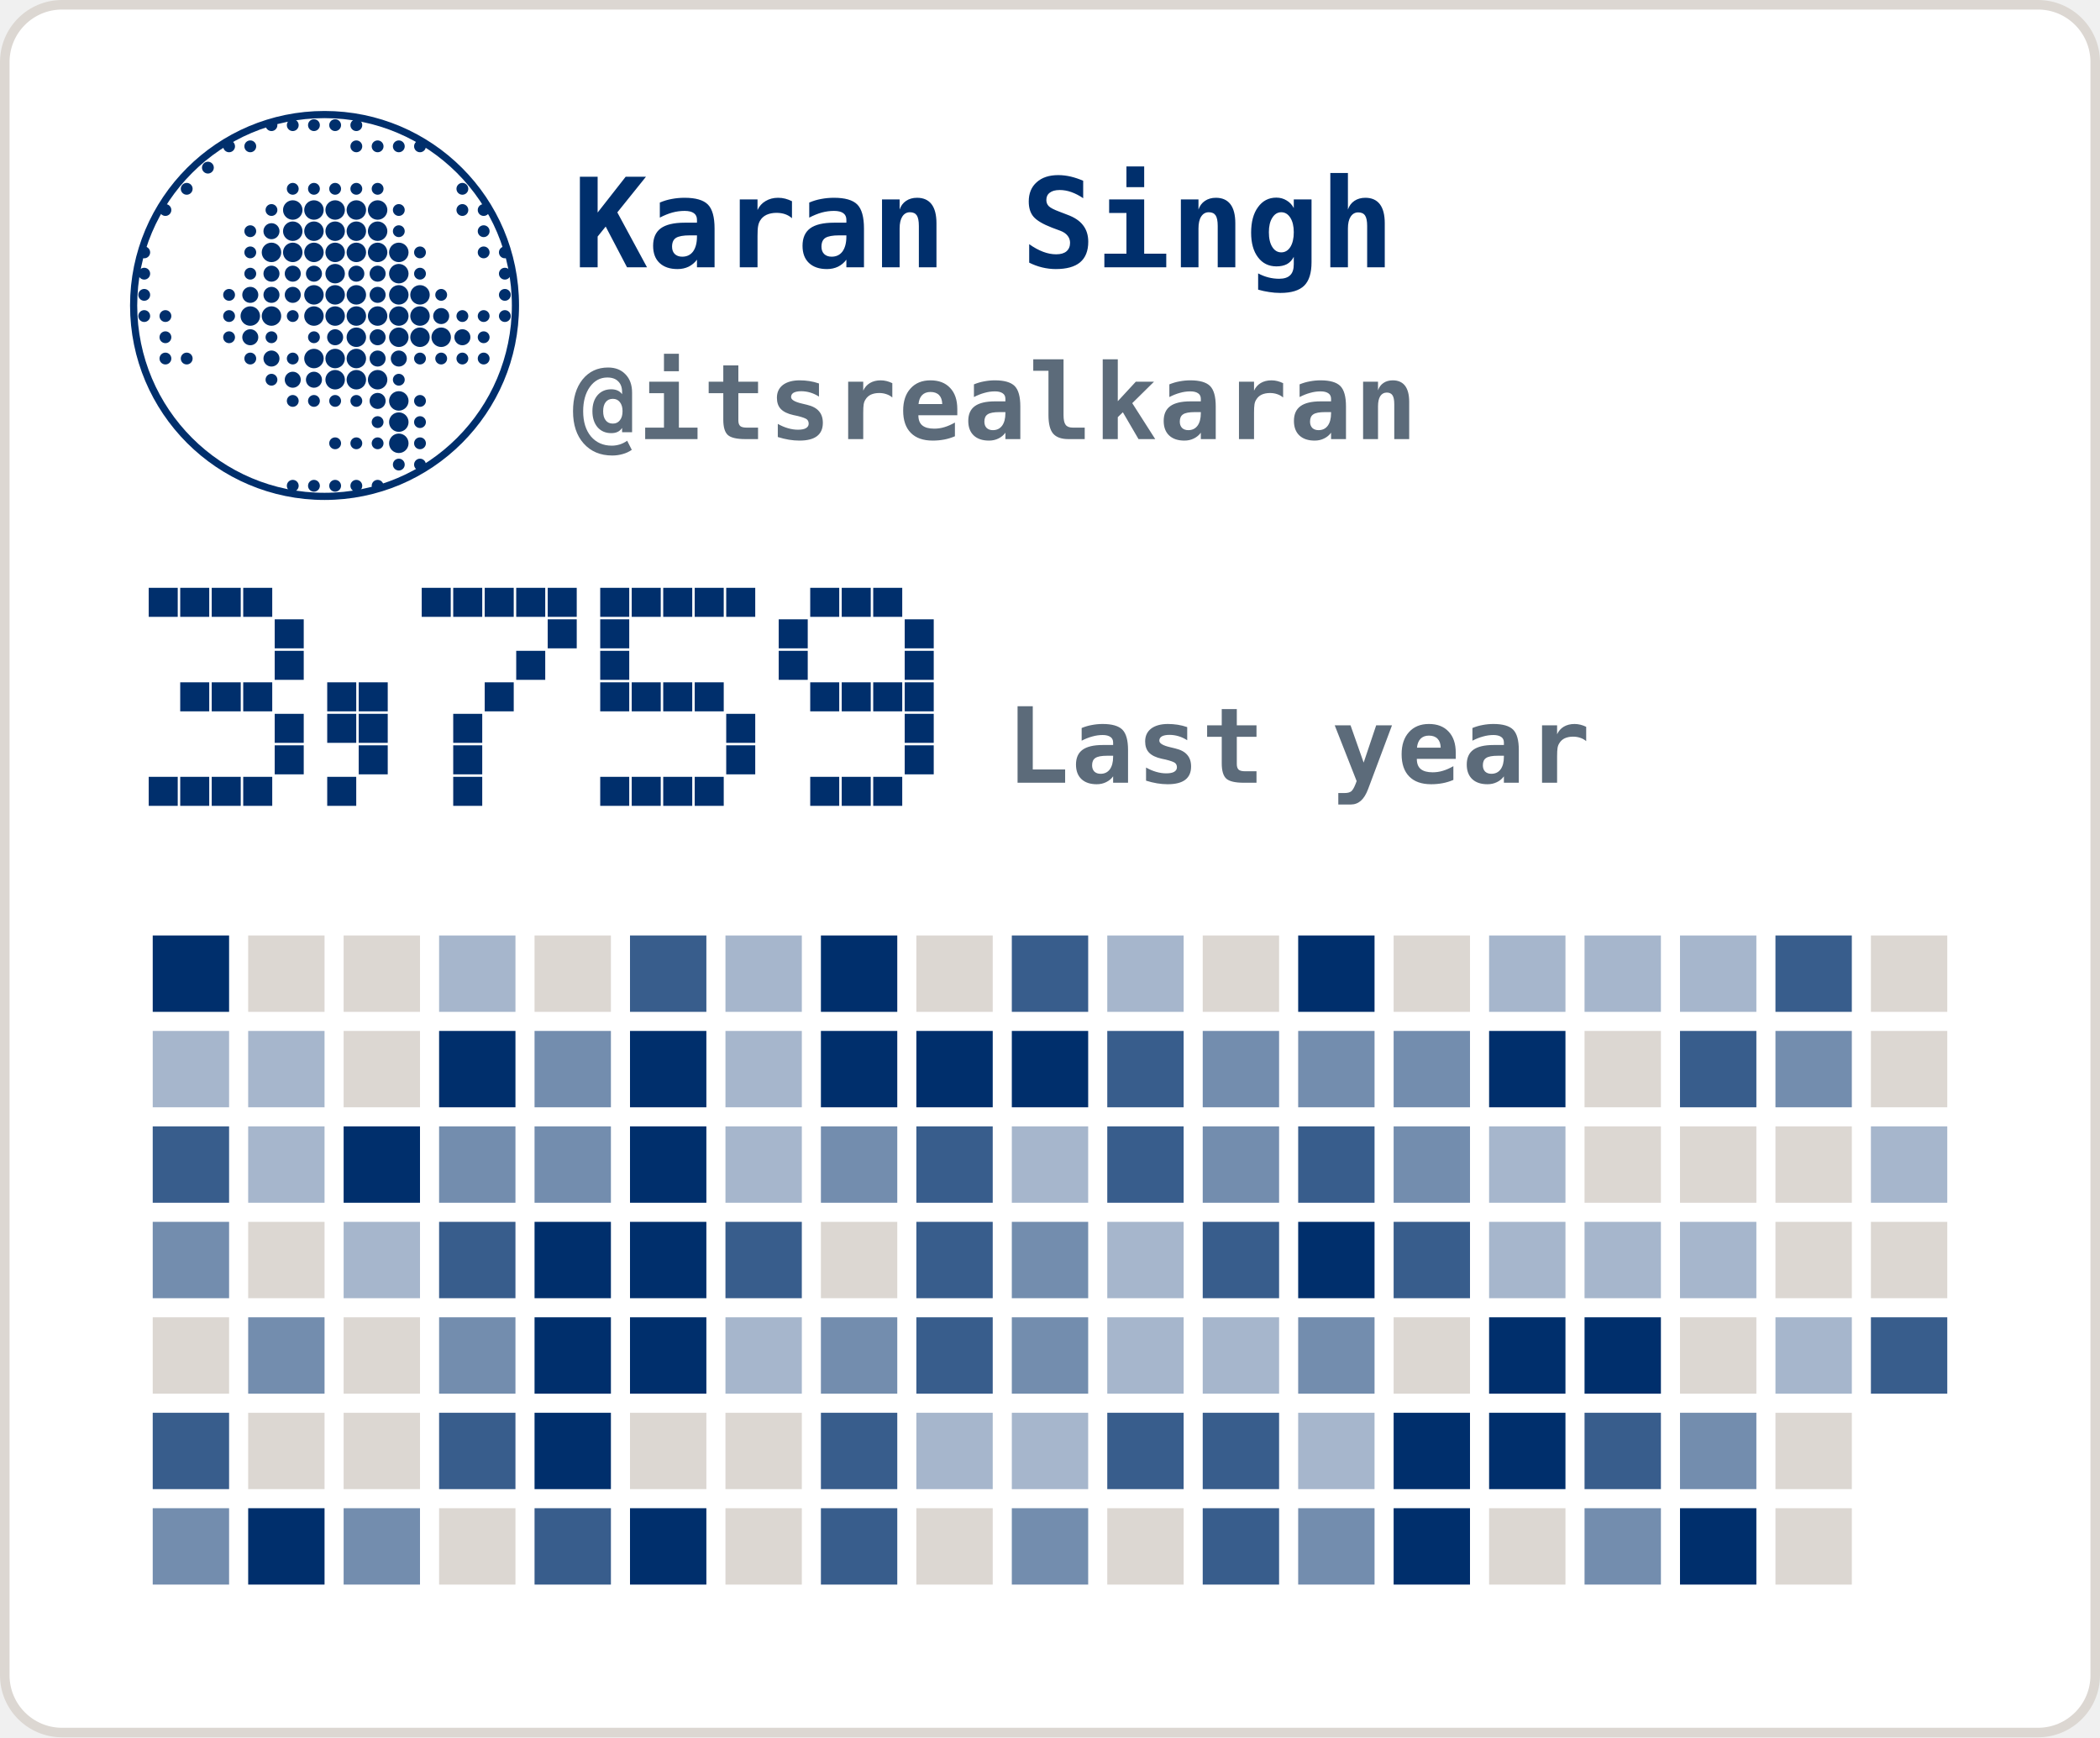
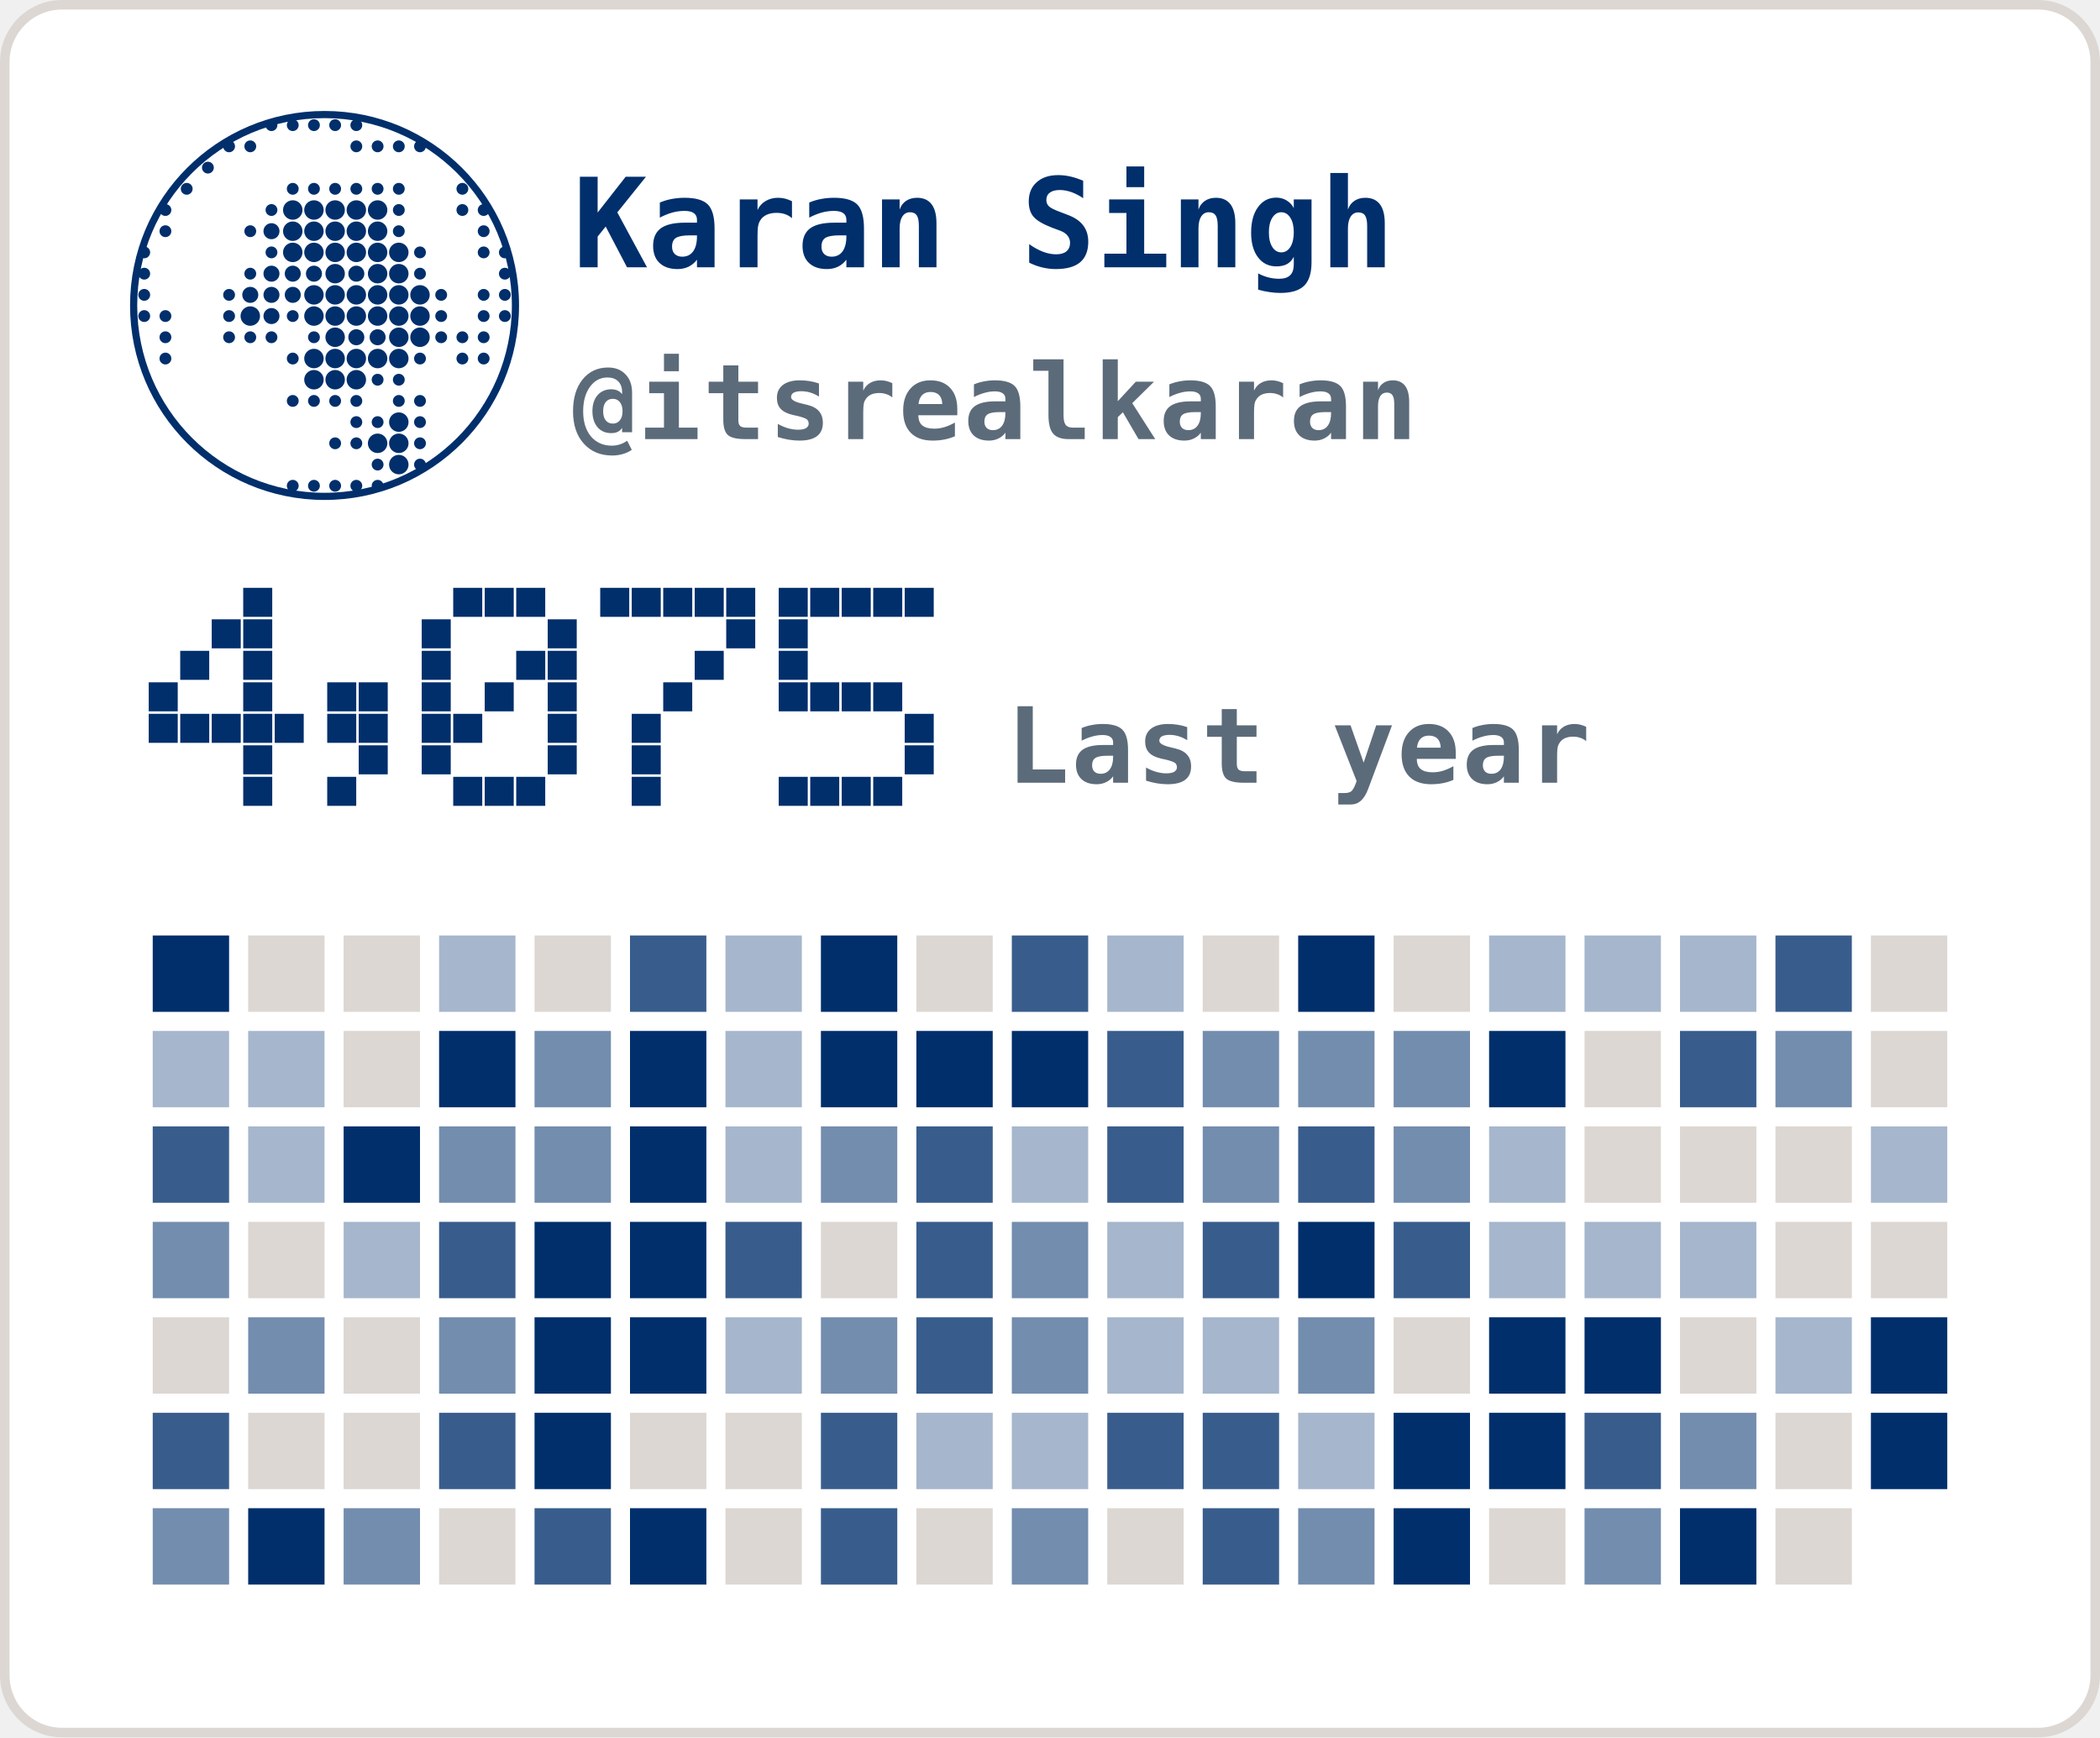
<svg xmlns="http://www.w3.org/2000/svg" width="220" height="182" viewBox="0 0 220 182" role="img">
  <rect x="0.5" y="0.5" width="219" height="181" rx="6" fill="#FFFFFF" stroke="#DCD7D2" stroke-width="1" />
  <rect x="14" y="14" width="0" height="0" fill="#002F6C" />
  <clipPath id="pfp">
    <circle cx="34.00" cy="32.00" r="20.00" />
  </clipPath>
  <g clip-path="url(#pfp)">
    <circle cx="21.78" cy="13.11" r="0.62" fill="#002F6C" />
    <circle cx="26.22" cy="13.11" r="0.62" fill="#002F6C" />
    <circle cx="28.44" cy="13.11" r="0.62" fill="#002F6C" />
    <circle cx="30.67" cy="13.11" r="0.62" fill="#002F6C" />
    <circle cx="32.89" cy="13.11" r="0.62" fill="#002F6C" />
    <circle cx="35.11" cy="13.11" r="0.62" fill="#002F6C" />
    <circle cx="37.33" cy="13.11" r="0.62" fill="#002F6C" />
    <circle cx="19.56" cy="15.33" r="0.62" fill="#002F6C" />
    <circle cx="21.78" cy="15.33" r="0.84" fill="#002F6C" />
    <circle cx="24.00" cy="15.33" r="0.62" fill="#002F6C" />
    <circle cx="26.22" cy="15.33" r="0.62" fill="#002F6C" />
    <circle cx="37.33" cy="15.33" r="0.62" fill="#002F6C" />
    <circle cx="39.56" cy="15.33" r="0.62" fill="#002F6C" />
    <circle cx="41.78" cy="15.33" r="0.62" fill="#002F6C" />
    <circle cx="44.00" cy="15.33" r="0.62" fill="#002F6C" />
    <circle cx="19.56" cy="17.56" r="0.62" fill="#002F6C" />
    <circle cx="21.78" cy="17.56" r="0.62" fill="#002F6C" />
    <circle cx="17.33" cy="19.78" r="0.62" fill="#002F6C" />
    <circle cx="19.56" cy="19.78" r="0.62" fill="#002F6C" />
    <circle cx="30.67" cy="19.78" r="0.62" fill="#002F6C" />
    <circle cx="32.89" cy="19.78" r="0.62" fill="#002F6C" />
    <circle cx="35.11" cy="19.78" r="0.62" fill="#002F6C" />
    <circle cx="37.33" cy="19.78" r="0.62" fill="#002F6C" />
    <circle cx="39.56" cy="19.78" r="0.62" fill="#002F6C" />
+     <circle cx="41.78" cy="19.78" r="0.62" fill="#002F6C" />
    <circle cx="48.44" cy="19.78" r="0.62" fill="#002F6C" />
    <circle cx="17.33" cy="22.00" r="0.62" fill="#002F6C" />
    <circle cx="28.44" cy="22.00" r="0.62" fill="#002F6C" />
    <circle cx="30.67" cy="22.00" r="1.02" fill="#002F6C" />
    <circle cx="32.89" cy="22.00" r="1.02" fill="#002F6C" />
    <circle cx="35.11" cy="22.00" r="1.02" fill="#002F6C" />
    <circle cx="37.33" cy="22.00" r="1.02" fill="#002F6C" />
    <circle cx="39.56" cy="22.00" r="1.02" fill="#002F6C" />
    <circle cx="41.78" cy="22.00" r="0.62" fill="#002F6C" />
    <circle cx="48.44" cy="22.00" r="0.62" fill="#002F6C" />
    <circle cx="50.67" cy="22.00" r="0.62" fill="#002F6C" />
    <circle cx="15.11" cy="24.22" r="0.62" fill="#002F6C" />
+     <circle cx="17.33" cy="24.22" r="0.62" fill="#002F6C" />
    <circle cx="26.22" cy="24.22" r="0.62" fill="#002F6C" />
    <circle cx="28.44" cy="24.22" r="0.84" fill="#002F6C" />
    <circle cx="30.67" cy="24.22" r="1.02" fill="#002F6C" />
    <circle cx="32.89" cy="24.22" r="1.02" fill="#002F6C" />
    <circle cx="35.11" cy="24.22" r="1.02" fill="#002F6C" />
    <circle cx="37.33" cy="24.22" r="1.02" fill="#002F6C" />
    <circle cx="39.56" cy="24.22" r="1.02" fill="#002F6C" />
    <circle cx="41.78" cy="24.22" r="0.62" fill="#002F6C" />
    <circle cx="50.67" cy="24.22" r="0.62" fill="#002F6C" />
    <circle cx="15.11" cy="26.44" r="0.62" fill="#002F6C" />
-     <circle cx="26.22" cy="26.44" r="0.62" fill="#002F6C" />
-     <circle cx="28.44" cy="26.44" r="1.02" fill="#002F6C" />
+     <circle cx="28.44" cy="26.44" r="0.62" fill="#002F6C" />
    <circle cx="30.67" cy="26.44" r="1.02" fill="#002F6C" />
    <circle cx="32.89" cy="26.44" r="1.02" fill="#002F6C" />
    <circle cx="35.11" cy="26.44" r="1.02" fill="#002F6C" />
    <circle cx="37.33" cy="26.44" r="1.02" fill="#002F6C" />
    <circle cx="39.56" cy="26.44" r="1.02" fill="#002F6C" />
    <circle cx="41.78" cy="26.44" r="1.02" fill="#002F6C" />
    <circle cx="44.00" cy="26.44" r="0.62" fill="#002F6C" />
    <circle cx="50.67" cy="26.44" r="0.62" fill="#002F6C" />
    <circle cx="52.89" cy="26.44" r="0.62" fill="#002F6C" />
    <circle cx="15.11" cy="28.67" r="0.62" fill="#002F6C" />
    <circle cx="26.22" cy="28.67" r="0.62" fill="#002F6C" />
    <circle cx="28.44" cy="28.67" r="0.84" fill="#002F6C" />
    <circle cx="30.67" cy="28.67" r="0.84" fill="#002F6C" />
    <circle cx="32.89" cy="28.67" r="0.84" fill="#002F6C" />
    <circle cx="35.11" cy="28.67" r="1.02" fill="#002F6C" />
    <circle cx="37.33" cy="28.67" r="0.84" fill="#002F6C" />
-     <circle cx="39.56" cy="28.67" r="0.84" fill="#002F6C" />
+     <circle cx="39.56" cy="28.67" r="1.02" fill="#002F6C" />
    <circle cx="41.78" cy="28.67" r="1.02" fill="#002F6C" />
    <circle cx="44.00" cy="28.67" r="0.62" fill="#002F6C" />
    <circle cx="52.89" cy="28.67" r="0.62" fill="#002F6C" />
    <circle cx="15.11" cy="30.89" r="0.62" fill="#002F6C" />
    <circle cx="24.00" cy="30.89" r="0.62" fill="#002F6C" />
    <circle cx="26.22" cy="30.89" r="0.84" fill="#002F6C" />
    <circle cx="28.44" cy="30.89" r="0.84" fill="#002F6C" />
    <circle cx="30.67" cy="30.89" r="0.84" fill="#002F6C" />
    <circle cx="32.89" cy="30.89" r="1.02" fill="#002F6C" />
    <circle cx="35.11" cy="30.89" r="1.02" fill="#002F6C" />
    <circle cx="37.33" cy="30.89" r="1.02" fill="#002F6C" />
-     <circle cx="39.56" cy="30.89" r="0.84" fill="#002F6C" />
+     <circle cx="39.56" cy="30.89" r="1.02" fill="#002F6C" />
    <circle cx="41.78" cy="30.89" r="1.02" fill="#002F6C" />
    <circle cx="44.00" cy="30.89" r="1.02" fill="#002F6C" />
    <circle cx="46.22" cy="30.89" r="0.62" fill="#002F6C" />
+     <circle cx="50.67" cy="30.89" r="0.62" fill="#002F6C" />
    <circle cx="52.89" cy="30.89" r="0.62" fill="#002F6C" />
    <circle cx="15.11" cy="33.11" r="0.62" fill="#002F6C" />
    <circle cx="17.33" cy="33.11" r="0.62" fill="#002F6C" />
    <circle cx="24.00" cy="33.11" r="0.62" fill="#002F6C" />
    <circle cx="26.22" cy="33.11" r="1.02" fill="#002F6C" />
-     <circle cx="28.44" cy="33.11" r="1.02" fill="#002F6C" />
+     <circle cx="28.44" cy="33.11" r="0.84" fill="#002F6C" />
    <circle cx="30.67" cy="33.11" r="0.62" fill="#002F6C" />
    <circle cx="32.89" cy="33.11" r="1.02" fill="#002F6C" />
    <circle cx="35.11" cy="33.11" r="1.02" fill="#002F6C" />
    <circle cx="37.33" cy="33.11" r="1.02" fill="#002F6C" />
    <circle cx="39.56" cy="33.11" r="1.02" fill="#002F6C" />
    <circle cx="41.78" cy="33.11" r="1.02" fill="#002F6C" />
    <circle cx="44.00" cy="33.11" r="1.02" fill="#002F6C" />
-     <circle cx="46.22" cy="33.11" r="0.84" fill="#002F6C" />
-     <circle cx="48.44" cy="33.11" r="0.62" fill="#002F6C" />
+     <circle cx="46.22" cy="33.11" r="0.62" fill="#002F6C" />
    <circle cx="50.67" cy="33.11" r="0.62" fill="#002F6C" />
    <circle cx="52.89" cy="33.11" r="0.62" fill="#002F6C" />
    <circle cx="17.33" cy="35.33" r="0.62" fill="#002F6C" />
    <circle cx="24.00" cy="35.33" r="0.62" fill="#002F6C" />
-     <circle cx="26.22" cy="35.33" r="0.84" fill="#002F6C" />
+     <circle cx="26.22" cy="35.33" r="0.62" fill="#002F6C" />
    <circle cx="28.44" cy="35.33" r="0.62" fill="#002F6C" />
    <circle cx="32.89" cy="35.33" r="0.62" fill="#002F6C" />
-     <circle cx="35.11" cy="35.33" r="0.84" fill="#002F6C" />
-     <circle cx="37.33" cy="35.33" r="1.02" fill="#002F6C" />
+     <circle cx="35.11" cy="35.33" r="1.02" fill="#002F6C" />
+     <circle cx="37.33" cy="35.33" r="0.84" fill="#002F6C" />
    <circle cx="39.56" cy="35.33" r="0.84" fill="#002F6C" />
    <circle cx="41.78" cy="35.33" r="1.02" fill="#002F6C" />
    <circle cx="44.00" cy="35.33" r="1.02" fill="#002F6C" />
-     <circle cx="46.22" cy="35.33" r="1.02" fill="#002F6C" />
-     <circle cx="48.44" cy="35.33" r="0.84" fill="#002F6C" />
+     <circle cx="46.22" cy="35.33" r="0.62" fill="#002F6C" />
+     <circle cx="48.44" cy="35.33" r="0.62" fill="#002F6C" />
    <circle cx="50.67" cy="35.33" r="0.62" fill="#002F6C" />
    <circle cx="17.33" cy="37.56" r="0.62" fill="#002F6C" />
-     <circle cx="19.56" cy="37.56" r="0.62" fill="#002F6C" />
-     <circle cx="26.22" cy="37.56" r="0.62" fill="#002F6C" />
-     <circle cx="28.44" cy="37.56" r="0.84" fill="#002F6C" />
    <circle cx="30.67" cy="37.56" r="0.62" fill="#002F6C" />
    <circle cx="32.89" cy="37.56" r="1.02" fill="#002F6C" />
    <circle cx="35.11" cy="37.56" r="1.02" fill="#002F6C" />
    <circle cx="37.33" cy="37.56" r="1.02" fill="#002F6C" />
-     <circle cx="39.56" cy="37.56" r="0.84" fill="#002F6C" />
-     <circle cx="41.78" cy="37.56" r="0.84" fill="#002F6C" />
+     <circle cx="39.56" cy="37.56" r="1.02" fill="#002F6C" />
+     <circle cx="41.78" cy="37.56" r="1.02" fill="#002F6C" />
    <circle cx="44.00" cy="37.56" r="0.62" fill="#002F6C" />
-     <circle cx="46.22" cy="37.56" r="0.62" fill="#002F6C" />
    <circle cx="48.44" cy="37.56" r="0.62" fill="#002F6C" />
    <circle cx="50.67" cy="37.56" r="0.62" fill="#002F6C" />
-     <circle cx="28.44" cy="39.78" r="0.62" fill="#002F6C" />
-     <circle cx="30.67" cy="39.78" r="0.84" fill="#002F6C" />
-     <circle cx="32.89" cy="39.78" r="0.84" fill="#002F6C" />
+     <circle cx="32.89" cy="39.78" r="1.02" fill="#002F6C" />
    <circle cx="35.11" cy="39.78" r="1.02" fill="#002F6C" />
    <circle cx="37.33" cy="39.78" r="1.02" fill="#002F6C" />
-     <circle cx="39.56" cy="39.78" r="1.02" fill="#002F6C" />
+     <circle cx="39.56" cy="39.78" r="0.62" fill="#002F6C" />
    <circle cx="41.78" cy="39.78" r="0.62" fill="#002F6C" />
    <circle cx="30.67" cy="42.00" r="0.62" fill="#002F6C" />
    <circle cx="32.89" cy="42.00" r="0.62" fill="#002F6C" />
    <circle cx="35.11" cy="42.00" r="0.62" fill="#002F6C" />
    <circle cx="37.33" cy="42.00" r="0.62" fill="#002F6C" />
-     <circle cx="39.56" cy="42.00" r="0.84" fill="#002F6C" />
-     <circle cx="41.78" cy="42.00" r="1.02" fill="#002F6C" />
+     <circle cx="41.78" cy="42.00" r="0.62" fill="#002F6C" />
    <circle cx="44.00" cy="42.00" r="0.62" fill="#002F6C" />
+     <circle cx="37.33" cy="44.22" r="0.62" fill="#002F6C" />
    <circle cx="39.56" cy="44.22" r="0.62" fill="#002F6C" />
    <circle cx="41.78" cy="44.22" r="1.02" fill="#002F6C" />
    <circle cx="44.00" cy="44.22" r="0.62" fill="#002F6C" />
    <circle cx="35.11" cy="46.44" r="0.62" fill="#002F6C" />
    <circle cx="37.33" cy="46.44" r="0.62" fill="#002F6C" />
-     <circle cx="39.56" cy="46.44" r="0.62" fill="#002F6C" />
+     <circle cx="39.56" cy="46.44" r="1.02" fill="#002F6C" />
    <circle cx="41.78" cy="46.44" r="1.02" fill="#002F6C" />
    <circle cx="44.00" cy="46.44" r="0.62" fill="#002F6C" />
-     <circle cx="41.78" cy="48.67" r="0.62" fill="#002F6C" />
+     <circle cx="39.56" cy="48.67" r="0.62" fill="#002F6C" />
+     <circle cx="41.78" cy="48.67" r="1.02" fill="#002F6C" />
    <circle cx="44.00" cy="48.67" r="0.62" fill="#002F6C" />
    <circle cx="30.67" cy="50.89" r="0.62" fill="#002F6C" />
    <circle cx="32.89" cy="50.89" r="0.62" fill="#002F6C" />
    <circle cx="35.11" cy="50.89" r="0.62" fill="#002F6C" />
    <circle cx="37.33" cy="50.89" r="0.62" fill="#002F6C" />
    <circle cx="39.56" cy="50.89" r="0.62" fill="#002F6C" />
    <circle cx="41.78" cy="50.89" r="0.62" fill="#002F6C" />
  </g>
  <circle cx="34.00" cy="32.00" r="20.00" fill="none" stroke="#002F6C" stroke-width="0.75" />
  <text x="60" y="28" fill="#002F6C" text-anchor="start" font-family="ui-monospace, Geist Mono, monospace" font-weight="700" font-size="13" letter-spacing="0" dominant-baseline="auto">Karan Singh</text>
  <text x="60" y="46" fill="#5C6B7A" text-anchor="start" font-family="ui-monospace, Geist Mono, monospace" font-weight="700" font-size="11" letter-spacing="0.2" dominant-baseline="auto">@itsrealkaran</text>
-   <rect x="15.58" y="61.58" width="3.04" height="3.04" fill="#002F6C" />
-   <rect x="18.88" y="61.58" width="3.04" height="3.04" fill="#002F6C" />
-   <rect x="22.18" y="61.58" width="3.04" height="3.04" fill="#002F6C" />
  <rect x="25.48" y="61.58" width="3.04" height="3.04" fill="#002F6C" />
-   <rect x="28.78" y="64.88" width="3.04" height="3.04" fill="#002F6C" />
-   <rect x="28.78" y="68.18" width="3.04" height="3.04" fill="#002F6C" />
-   <rect x="18.88" y="71.48" width="3.04" height="3.04" fill="#002F6C" />
-   <rect x="22.18" y="71.48" width="3.04" height="3.04" fill="#002F6C" />
+   <rect x="22.18" y="64.88" width="3.04" height="3.04" fill="#002F6C" />
+   <rect x="25.48" y="64.88" width="3.04" height="3.04" fill="#002F6C" />
+   <rect x="18.88" y="68.18" width="3.04" height="3.04" fill="#002F6C" />
+   <rect x="25.48" y="68.18" width="3.04" height="3.04" fill="#002F6C" />
+   <rect x="15.58" y="71.48" width="3.04" height="3.04" fill="#002F6C" />
  <rect x="25.48" y="71.48" width="3.04" height="3.04" fill="#002F6C" />
+   <rect x="15.58" y="74.78" width="3.04" height="3.04" fill="#002F6C" />
+   <rect x="18.88" y="74.78" width="3.04" height="3.04" fill="#002F6C" />
+   <rect x="22.18" y="74.78" width="3.04" height="3.04" fill="#002F6C" />
+   <rect x="25.48" y="74.78" width="3.04" height="3.04" fill="#002F6C" />
  <rect x="28.78" y="74.78" width="3.04" height="3.04" fill="#002F6C" />
-   <rect x="28.78" y="78.08" width="3.04" height="3.04" fill="#002F6C" />
-   <rect x="15.58" y="81.38" width="3.04" height="3.04" fill="#002F6C" />
-   <rect x="18.88" y="81.38" width="3.04" height="3.04" fill="#002F6C" />
-   <rect x="22.18" y="81.38" width="3.04" height="3.04" fill="#002F6C" />
+   <rect x="25.48" y="78.08" width="3.04" height="3.04" fill="#002F6C" />
  <rect x="25.48" y="81.38" width="3.04" height="3.04" fill="#002F6C" />
  <rect x="34.28" y="71.48" width="3.04" height="3.04" fill="#002F6C" />
  <rect x="37.58" y="71.48" width="3.04" height="3.04" fill="#002F6C" />
  <rect x="34.28" y="74.78" width="3.04" height="3.04" fill="#002F6C" />
  <rect x="37.58" y="74.78" width="3.04" height="3.04" fill="#002F6C" />
  <rect x="37.58" y="78.08" width="3.04" height="3.04" fill="#002F6C" />
  <rect x="34.28" y="81.38" width="3.04" height="3.04" fill="#002F6C" />
-   <rect x="44.18" y="61.58" width="3.04" height="3.04" fill="#002F6C" />
  <rect x="47.48" y="61.58" width="3.04" height="3.04" fill="#002F6C" />
  <rect x="50.78" y="61.58" width="3.04" height="3.04" fill="#002F6C" />
  <rect x="54.08" y="61.58" width="3.04" height="3.04" fill="#002F6C" />
-   <rect x="57.38" y="61.58" width="3.04" height="3.04" fill="#002F6C" />
+   <rect x="44.18" y="64.88" width="3.04" height="3.04" fill="#002F6C" />
  <rect x="57.38" y="64.88" width="3.04" height="3.04" fill="#002F6C" />
+   <rect x="44.18" y="68.18" width="3.04" height="3.04" fill="#002F6C" />
  <rect x="54.08" y="68.18" width="3.04" height="3.04" fill="#002F6C" />
+   <rect x="57.38" y="68.18" width="3.04" height="3.04" fill="#002F6C" />
+   <rect x="44.18" y="71.48" width="3.04" height="3.04" fill="#002F6C" />
  <rect x="50.78" y="71.48" width="3.04" height="3.04" fill="#002F6C" />
+   <rect x="57.38" y="71.48" width="3.04" height="3.04" fill="#002F6C" />
+   <rect x="44.18" y="74.78" width="3.04" height="3.04" fill="#002F6C" />
  <rect x="47.48" y="74.78" width="3.04" height="3.04" fill="#002F6C" />
-   <rect x="47.48" y="78.08" width="3.04" height="3.04" fill="#002F6C" />
+   <rect x="57.38" y="74.78" width="3.04" height="3.04" fill="#002F6C" />
+   <rect x="44.18" y="78.08" width="3.04" height="3.04" fill="#002F6C" />
+   <rect x="57.38" y="78.08" width="3.04" height="3.04" fill="#002F6C" />
  <rect x="47.48" y="81.38" width="3.04" height="3.04" fill="#002F6C" />
+   <rect x="50.78" y="81.38" width="3.04" height="3.04" fill="#002F6C" />
+   <rect x="54.08" y="81.38" width="3.04" height="3.04" fill="#002F6C" />
  <rect x="62.88" y="61.58" width="3.04" height="3.04" fill="#002F6C" />
  <rect x="66.18" y="61.58" width="3.04" height="3.04" fill="#002F6C" />
  <rect x="69.48" y="61.58" width="3.04" height="3.04" fill="#002F6C" />
  <rect x="72.78" y="61.58" width="3.04" height="3.04" fill="#002F6C" />
  <rect x="76.08" y="61.58" width="3.04" height="3.04" fill="#002F6C" />
-   <rect x="62.88" y="64.88" width="3.04" height="3.04" fill="#002F6C" />
-   <rect x="62.88" y="68.18" width="3.04" height="3.04" fill="#002F6C" />
-   <rect x="62.88" y="71.48" width="3.04" height="3.04" fill="#002F6C" />
-   <rect x="66.18" y="71.48" width="3.04" height="3.04" fill="#002F6C" />
+   <rect x="76.08" y="64.88" width="3.04" height="3.04" fill="#002F6C" />
+   <rect x="72.78" y="68.18" width="3.04" height="3.04" fill="#002F6C" />
  <rect x="69.48" y="71.48" width="3.04" height="3.04" fill="#002F6C" />
-   <rect x="72.78" y="71.48" width="3.04" height="3.04" fill="#002F6C" />
-   <rect x="76.08" y="74.78" width="3.04" height="3.04" fill="#002F6C" />
-   <rect x="76.08" y="78.08" width="3.04" height="3.04" fill="#002F6C" />
-   <rect x="62.88" y="81.38" width="3.04" height="3.04" fill="#002F6C" />
+   <rect x="66.18" y="74.78" width="3.04" height="3.04" fill="#002F6C" />
+   <rect x="66.18" y="78.08" width="3.04" height="3.04" fill="#002F6C" />
  <rect x="66.18" y="81.38" width="3.04" height="3.04" fill="#002F6C" />
-   <rect x="69.48" y="81.38" width="3.04" height="3.04" fill="#002F6C" />
-   <rect x="72.78" y="81.38" width="3.04" height="3.04" fill="#002F6C" />
+   <rect x="81.58" y="61.58" width="3.04" height="3.04" fill="#002F6C" />
  <rect x="84.88" y="61.58" width="3.04" height="3.04" fill="#002F6C" />
  <rect x="88.18" y="61.58" width="3.04" height="3.04" fill="#002F6C" />
  <rect x="91.48" y="61.58" width="3.04" height="3.04" fill="#002F6C" />
+   <rect x="94.78" y="61.58" width="3.04" height="3.04" fill="#002F6C" />
  <rect x="81.58" y="64.88" width="3.04" height="3.04" fill="#002F6C" />
-   <rect x="94.78" y="64.88" width="3.04" height="3.04" fill="#002F6C" />
  <rect x="81.58" y="68.18" width="3.04" height="3.04" fill="#002F6C" />
-   <rect x="94.78" y="68.18" width="3.04" height="3.04" fill="#002F6C" />
+   <rect x="81.58" y="71.48" width="3.04" height="3.04" fill="#002F6C" />
  <rect x="84.88" y="71.48" width="3.04" height="3.04" fill="#002F6C" />
  <rect x="88.18" y="71.48" width="3.04" height="3.04" fill="#002F6C" />
  <rect x="91.48" y="71.48" width="3.04" height="3.04" fill="#002F6C" />
-   <rect x="94.78" y="71.48" width="3.04" height="3.04" fill="#002F6C" />
  <rect x="94.78" y="74.78" width="3.04" height="3.04" fill="#002F6C" />
  <rect x="94.78" y="78.08" width="3.04" height="3.04" fill="#002F6C" />
+   <rect x="81.58" y="81.38" width="3.04" height="3.04" fill="#002F6C" />
  <rect x="84.88" y="81.38" width="3.04" height="3.04" fill="#002F6C" />
  <rect x="88.18" y="81.38" width="3.04" height="3.04" fill="#002F6C" />
  <rect x="91.48" y="81.38" width="3.04" height="3.04" fill="#002F6C" />
  <text x="105.4" y="82.0" fill="#5C6B7A" text-anchor="start" font-family="ui-monospace, Geist Mono, monospace" font-weight="700" font-size="11" letter-spacing="0.2" dominant-baseline="auto">Last year</text>
  <rect x="16" y="98" width="8" height="8" fill="#002F6C" />
  <rect x="16" y="108" width="8" height="8" fill="#002F6C" opacity="0.35" />
  <rect x="16" y="118" width="8" height="8" fill="#002F6C" opacity="0.78" />
  <rect x="16" y="128" width="8" height="8" fill="#002F6C" opacity="0.55" />
  <rect x="16" y="138" width="8" height="8" fill="#DCD7D2" />
  <rect x="16" y="148" width="8" height="8" fill="#002F6C" opacity="0.78" />
  <rect x="16" y="158" width="8" height="8" fill="#002F6C" opacity="0.55" />
  <rect x="26" y="98" width="8" height="8" fill="#DCD7D2" />
  <rect x="26" y="108" width="8" height="8" fill="#002F6C" opacity="0.35" />
  <rect x="26" y="118" width="8" height="8" fill="#002F6C" opacity="0.35" />
  <rect x="26" y="128" width="8" height="8" fill="#DCD7D2" />
  <rect x="26" y="138" width="8" height="8" fill="#002F6C" opacity="0.55" />
  <rect x="26" y="148" width="8" height="8" fill="#DCD7D2" />
  <rect x="26" y="158" width="8" height="8" fill="#002F6C" />
  <rect x="36" y="98" width="8" height="8" fill="#DCD7D2" />
  <rect x="36" y="108" width="8" height="8" fill="#DCD7D2" />
  <rect x="36" y="118" width="8" height="8" fill="#002F6C" />
  <rect x="36" y="128" width="8" height="8" fill="#002F6C" opacity="0.35" />
  <rect x="36" y="138" width="8" height="8" fill="#DCD7D2" />
  <rect x="36" y="148" width="8" height="8" fill="#DCD7D2" />
  <rect x="36" y="158" width="8" height="8" fill="#002F6C" opacity="0.55" />
  <rect x="46" y="98" width="8" height="8" fill="#002F6C" opacity="0.35" />
  <rect x="46" y="108" width="8" height="8" fill="#002F6C" />
  <rect x="46" y="118" width="8" height="8" fill="#002F6C" opacity="0.55" />
  <rect x="46" y="128" width="8" height="8" fill="#002F6C" opacity="0.78" />
  <rect x="46" y="138" width="8" height="8" fill="#002F6C" opacity="0.55" />
  <rect x="46" y="148" width="8" height="8" fill="#002F6C" opacity="0.78" />
  <rect x="46" y="158" width="8" height="8" fill="#DCD7D2" />
  <rect x="56" y="98" width="8" height="8" fill="#DCD7D2" />
  <rect x="56" y="108" width="8" height="8" fill="#002F6C" opacity="0.55" />
  <rect x="56" y="118" width="8" height="8" fill="#002F6C" opacity="0.55" />
  <rect x="56" y="128" width="8" height="8" fill="#002F6C" />
  <rect x="56" y="138" width="8" height="8" fill="#002F6C" />
  <rect x="56" y="148" width="8" height="8" fill="#002F6C" />
  <rect x="56" y="158" width="8" height="8" fill="#002F6C" opacity="0.78" />
  <rect x="66" y="98" width="8" height="8" fill="#002F6C" opacity="0.78" />
  <rect x="66" y="108" width="8" height="8" fill="#002F6C" />
  <rect x="66" y="118" width="8" height="8" fill="#002F6C" />
  <rect x="66" y="128" width="8" height="8" fill="#002F6C" />
  <rect x="66" y="138" width="8" height="8" fill="#002F6C" />
  <rect x="66" y="148" width="8" height="8" fill="#DCD7D2" />
  <rect x="66" y="158" width="8" height="8" fill="#002F6C" />
  <rect x="76" y="98" width="8" height="8" fill="#002F6C" opacity="0.35" />
  <rect x="76" y="108" width="8" height="8" fill="#002F6C" opacity="0.35" />
  <rect x="76" y="118" width="8" height="8" fill="#002F6C" opacity="0.35" />
  <rect x="76" y="128" width="8" height="8" fill="#002F6C" opacity="0.78" />
  <rect x="76" y="138" width="8" height="8" fill="#002F6C" opacity="0.35" />
  <rect x="76" y="148" width="8" height="8" fill="#DCD7D2" />
  <rect x="76" y="158" width="8" height="8" fill="#DCD7D2" />
  <rect x="86" y="98" width="8" height="8" fill="#002F6C" />
  <rect x="86" y="108" width="8" height="8" fill="#002F6C" />
  <rect x="86" y="118" width="8" height="8" fill="#002F6C" opacity="0.55" />
  <rect x="86" y="128" width="8" height="8" fill="#DCD7D2" />
  <rect x="86" y="138" width="8" height="8" fill="#002F6C" opacity="0.55" />
  <rect x="86" y="148" width="8" height="8" fill="#002F6C" opacity="0.78" />
  <rect x="86" y="158" width="8" height="8" fill="#002F6C" opacity="0.78" />
  <rect x="96" y="98" width="8" height="8" fill="#DCD7D2" />
  <rect x="96" y="108" width="8" height="8" fill="#002F6C" />
  <rect x="96" y="118" width="8" height="8" fill="#002F6C" opacity="0.78" />
  <rect x="96" y="128" width="8" height="8" fill="#002F6C" opacity="0.78" />
  <rect x="96" y="138" width="8" height="8" fill="#002F6C" opacity="0.78" />
  <rect x="96" y="148" width="8" height="8" fill="#002F6C" opacity="0.35" />
  <rect x="96" y="158" width="8" height="8" fill="#DCD7D2" />
  <rect x="106" y="98" width="8" height="8" fill="#002F6C" opacity="0.78" />
  <rect x="106" y="108" width="8" height="8" fill="#002F6C" />
  <rect x="106" y="118" width="8" height="8" fill="#002F6C" opacity="0.35" />
  <rect x="106" y="128" width="8" height="8" fill="#002F6C" opacity="0.55" />
  <rect x="106" y="138" width="8" height="8" fill="#002F6C" opacity="0.55" />
  <rect x="106" y="148" width="8" height="8" fill="#002F6C" opacity="0.35" />
  <rect x="106" y="158" width="8" height="8" fill="#002F6C" opacity="0.55" />
  <rect x="116" y="98" width="8" height="8" fill="#002F6C" opacity="0.35" />
  <rect x="116" y="108" width="8" height="8" fill="#002F6C" opacity="0.78" />
  <rect x="116" y="118" width="8" height="8" fill="#002F6C" opacity="0.78" />
  <rect x="116" y="128" width="8" height="8" fill="#002F6C" opacity="0.35" />
  <rect x="116" y="138" width="8" height="8" fill="#002F6C" opacity="0.35" />
  <rect x="116" y="148" width="8" height="8" fill="#002F6C" opacity="0.78" />
  <rect x="116" y="158" width="8" height="8" fill="#DCD7D2" />
  <rect x="126" y="98" width="8" height="8" fill="#DCD7D2" />
  <rect x="126" y="108" width="8" height="8" fill="#002F6C" opacity="0.55" />
  <rect x="126" y="118" width="8" height="8" fill="#002F6C" opacity="0.55" />
  <rect x="126" y="128" width="8" height="8" fill="#002F6C" opacity="0.78" />
  <rect x="126" y="138" width="8" height="8" fill="#002F6C" opacity="0.35" />
  <rect x="126" y="148" width="8" height="8" fill="#002F6C" opacity="0.78" />
  <rect x="126" y="158" width="8" height="8" fill="#002F6C" opacity="0.78" />
  <rect x="136" y="98" width="8" height="8" fill="#002F6C" />
  <rect x="136" y="108" width="8" height="8" fill="#002F6C" opacity="0.55" />
  <rect x="136" y="118" width="8" height="8" fill="#002F6C" opacity="0.78" />
  <rect x="136" y="128" width="8" height="8" fill="#002F6C" />
  <rect x="136" y="138" width="8" height="8" fill="#002F6C" opacity="0.55" />
  <rect x="136" y="148" width="8" height="8" fill="#002F6C" opacity="0.35" />
  <rect x="136" y="158" width="8" height="8" fill="#002F6C" opacity="0.55" />
  <rect x="146" y="98" width="8" height="8" fill="#DCD7D2" />
  <rect x="146" y="108" width="8" height="8" fill="#002F6C" opacity="0.55" />
  <rect x="146" y="118" width="8" height="8" fill="#002F6C" opacity="0.55" />
  <rect x="146" y="128" width="8" height="8" fill="#002F6C" opacity="0.78" />
  <rect x="146" y="138" width="8" height="8" fill="#DCD7D2" />
  <rect x="146" y="148" width="8" height="8" fill="#002F6C" />
  <rect x="146" y="158" width="8" height="8" fill="#002F6C" />
  <rect x="156" y="98" width="8" height="8" fill="#002F6C" opacity="0.35" />
  <rect x="156" y="108" width="8" height="8" fill="#002F6C" />
  <rect x="156" y="118" width="8" height="8" fill="#002F6C" opacity="0.35" />
  <rect x="156" y="128" width="8" height="8" fill="#002F6C" opacity="0.35" />
  <rect x="156" y="138" width="8" height="8" fill="#002F6C" />
  <rect x="156" y="148" width="8" height="8" fill="#002F6C" />
  <rect x="156" y="158" width="8" height="8" fill="#DCD7D2" />
  <rect x="166" y="98" width="8" height="8" fill="#002F6C" opacity="0.35" />
  <rect x="166" y="108" width="8" height="8" fill="#DCD7D2" />
  <rect x="166" y="118" width="8" height="8" fill="#DCD7D2" />
  <rect x="166" y="128" width="8" height="8" fill="#002F6C" opacity="0.35" />
  <rect x="166" y="138" width="8" height="8" fill="#002F6C" />
  <rect x="166" y="148" width="8" height="8" fill="#002F6C" opacity="0.78" />
  <rect x="166" y="158" width="8" height="8" fill="#002F6C" opacity="0.55" />
  <rect x="176" y="98" width="8" height="8" fill="#002F6C" opacity="0.35" />
  <rect x="176" y="108" width="8" height="8" fill="#002F6C" opacity="0.78" />
  <rect x="176" y="118" width="8" height="8" fill="#DCD7D2" />
  <rect x="176" y="128" width="8" height="8" fill="#002F6C" opacity="0.35" />
  <rect x="176" y="138" width="8" height="8" fill="#DCD7D2" />
  <rect x="176" y="148" width="8" height="8" fill="#002F6C" opacity="0.55" />
  <rect x="176" y="158" width="8" height="8" fill="#002F6C" />
  <rect x="186" y="98" width="8" height="8" fill="#002F6C" opacity="0.78" />
  <rect x="186" y="108" width="8" height="8" fill="#002F6C" opacity="0.55" />
  <rect x="186" y="118" width="8" height="8" fill="#DCD7D2" />
  <rect x="186" y="128" width="8" height="8" fill="#DCD7D2" />
  <rect x="186" y="138" width="8" height="8" fill="#002F6C" opacity="0.35" />
  <rect x="186" y="148" width="8" height="8" fill="#DCD7D2" />
  <rect x="186" y="158" width="8" height="8" fill="#DCD7D2" />
  <rect x="196" y="98" width="8" height="8" fill="#DCD7D2" />
  <rect x="196" y="108" width="8" height="8" fill="#DCD7D2" />
  <rect x="196" y="118" width="8" height="8" fill="#002F6C" opacity="0.35" />
  <rect x="196" y="128" width="8" height="8" fill="#DCD7D2" />
-   <rect x="196" y="138" width="8" height="8" fill="#002F6C" opacity="0.78" />
+   <rect x="196" y="138" width="8" height="8" fill="#002F6C" />
+   <rect x="196" y="148" width="8" height="8" fill="#002F6C" />
</svg>
